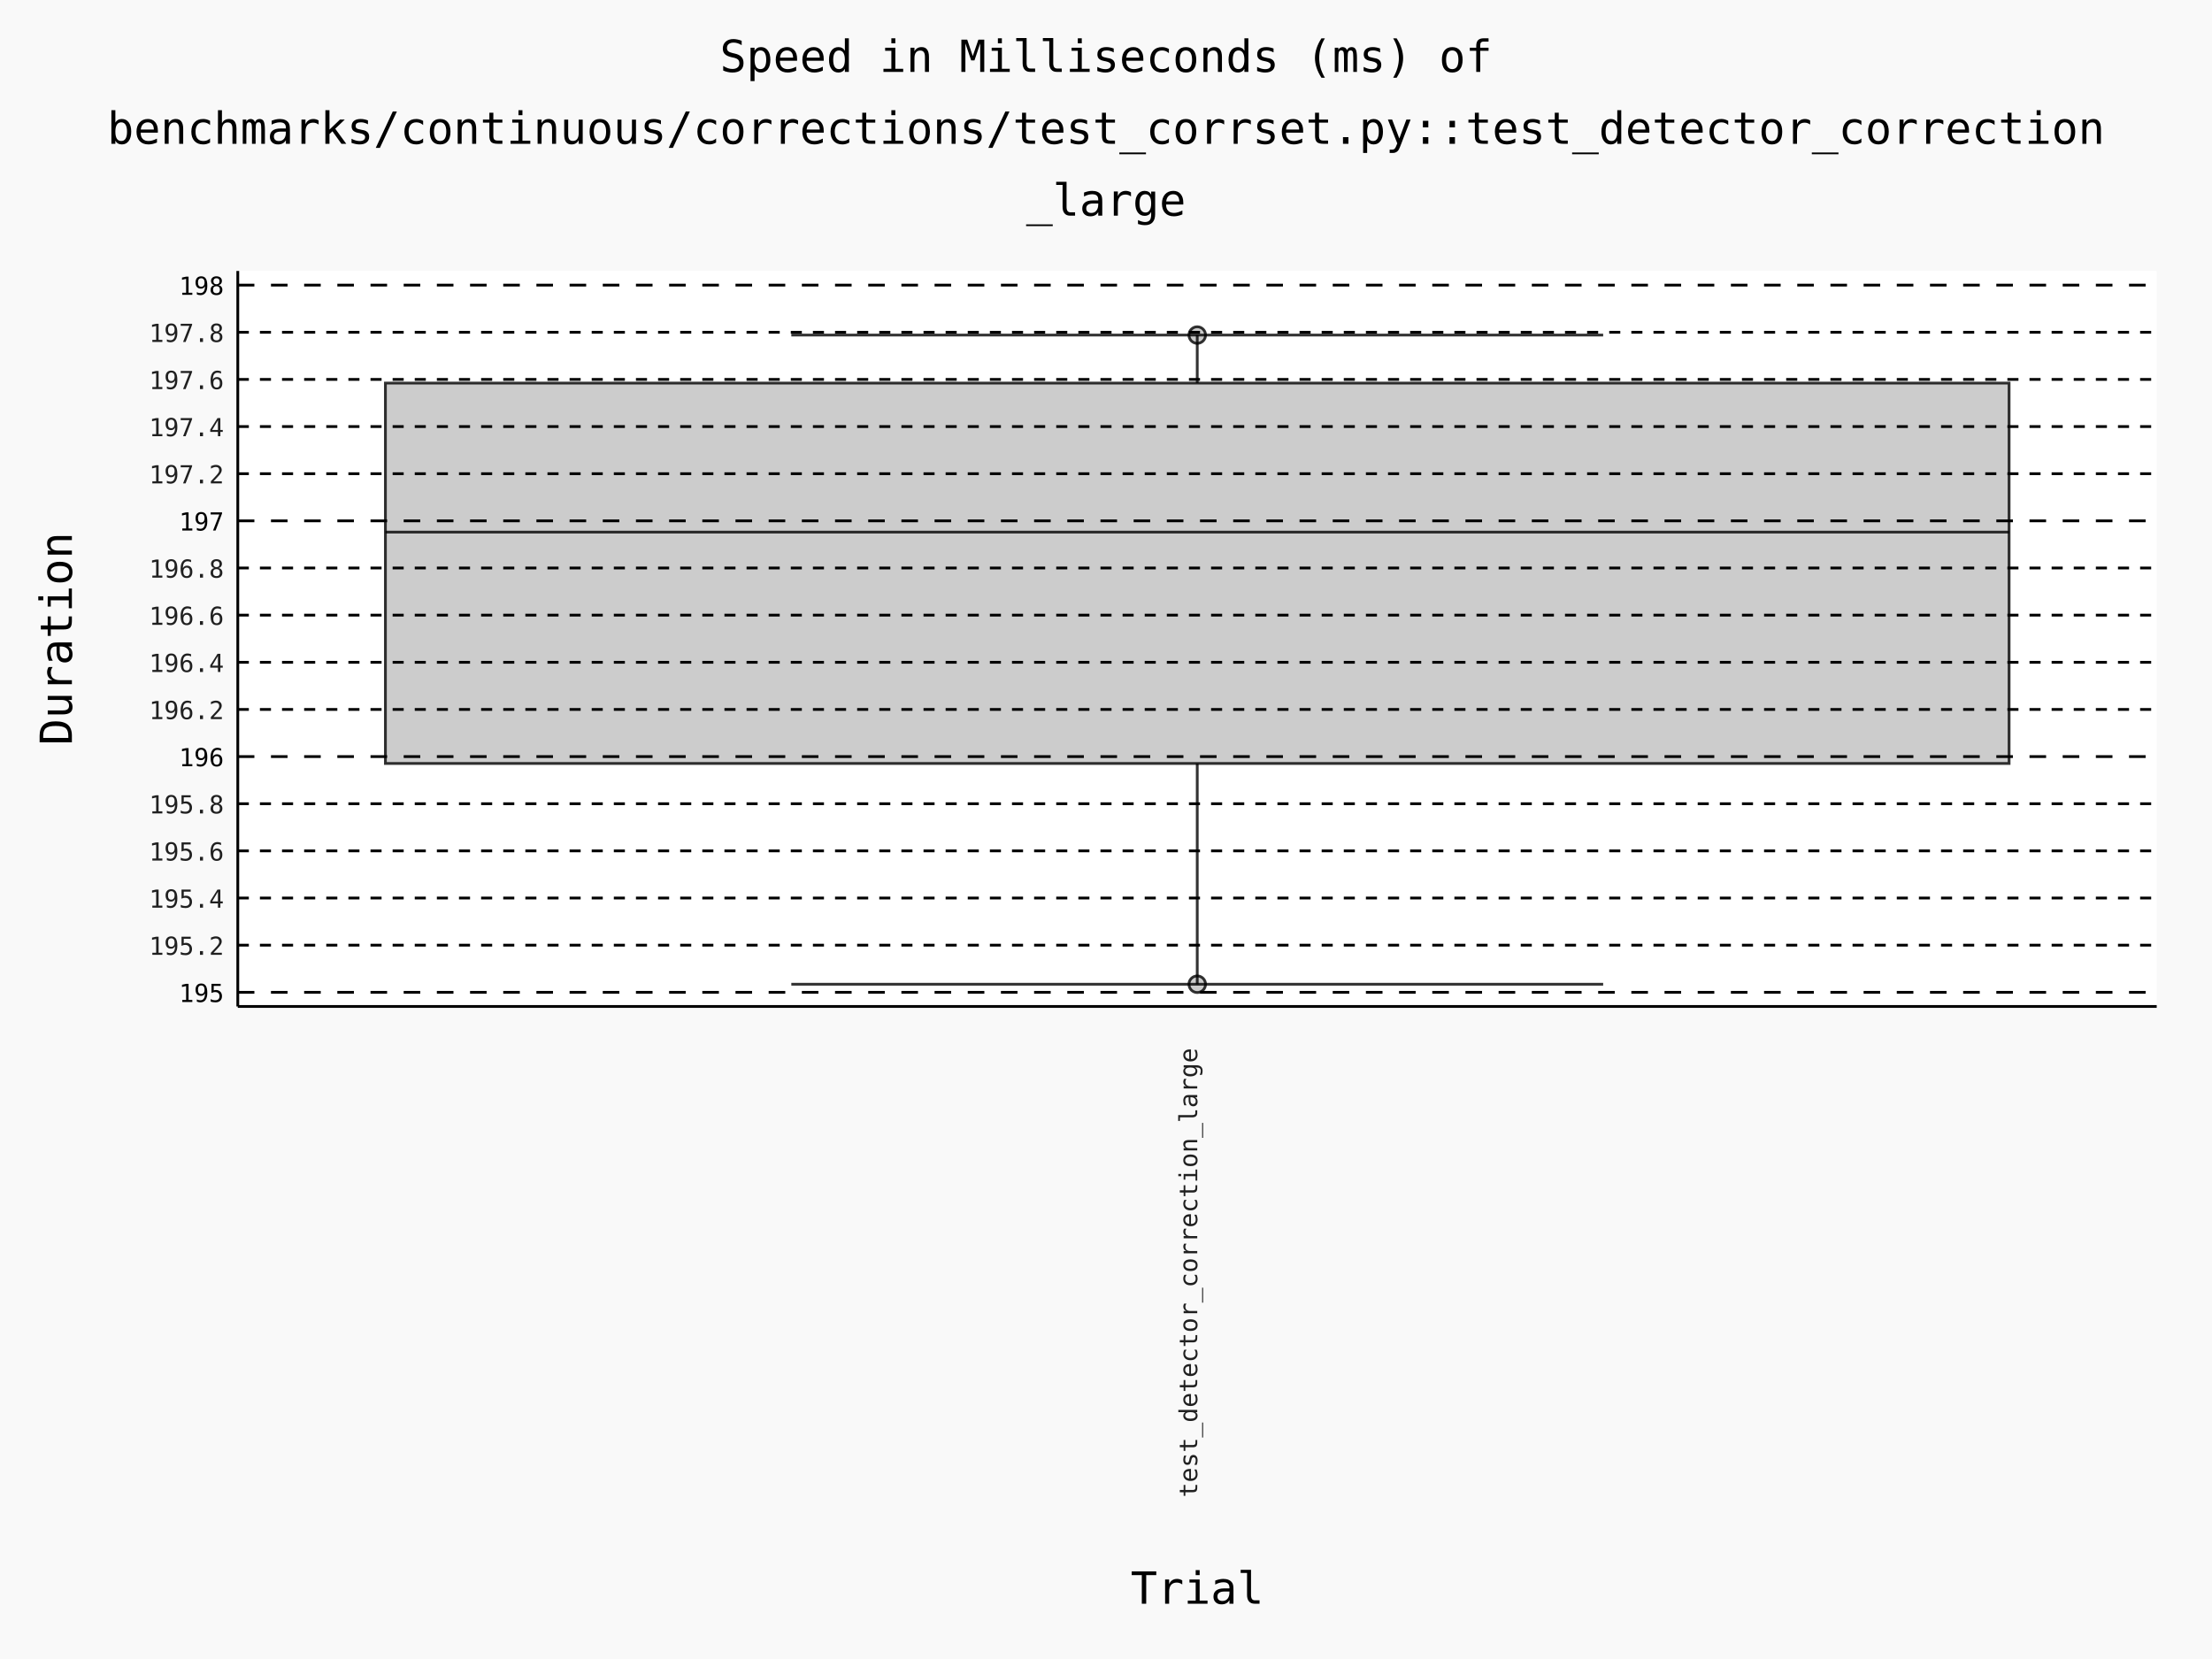
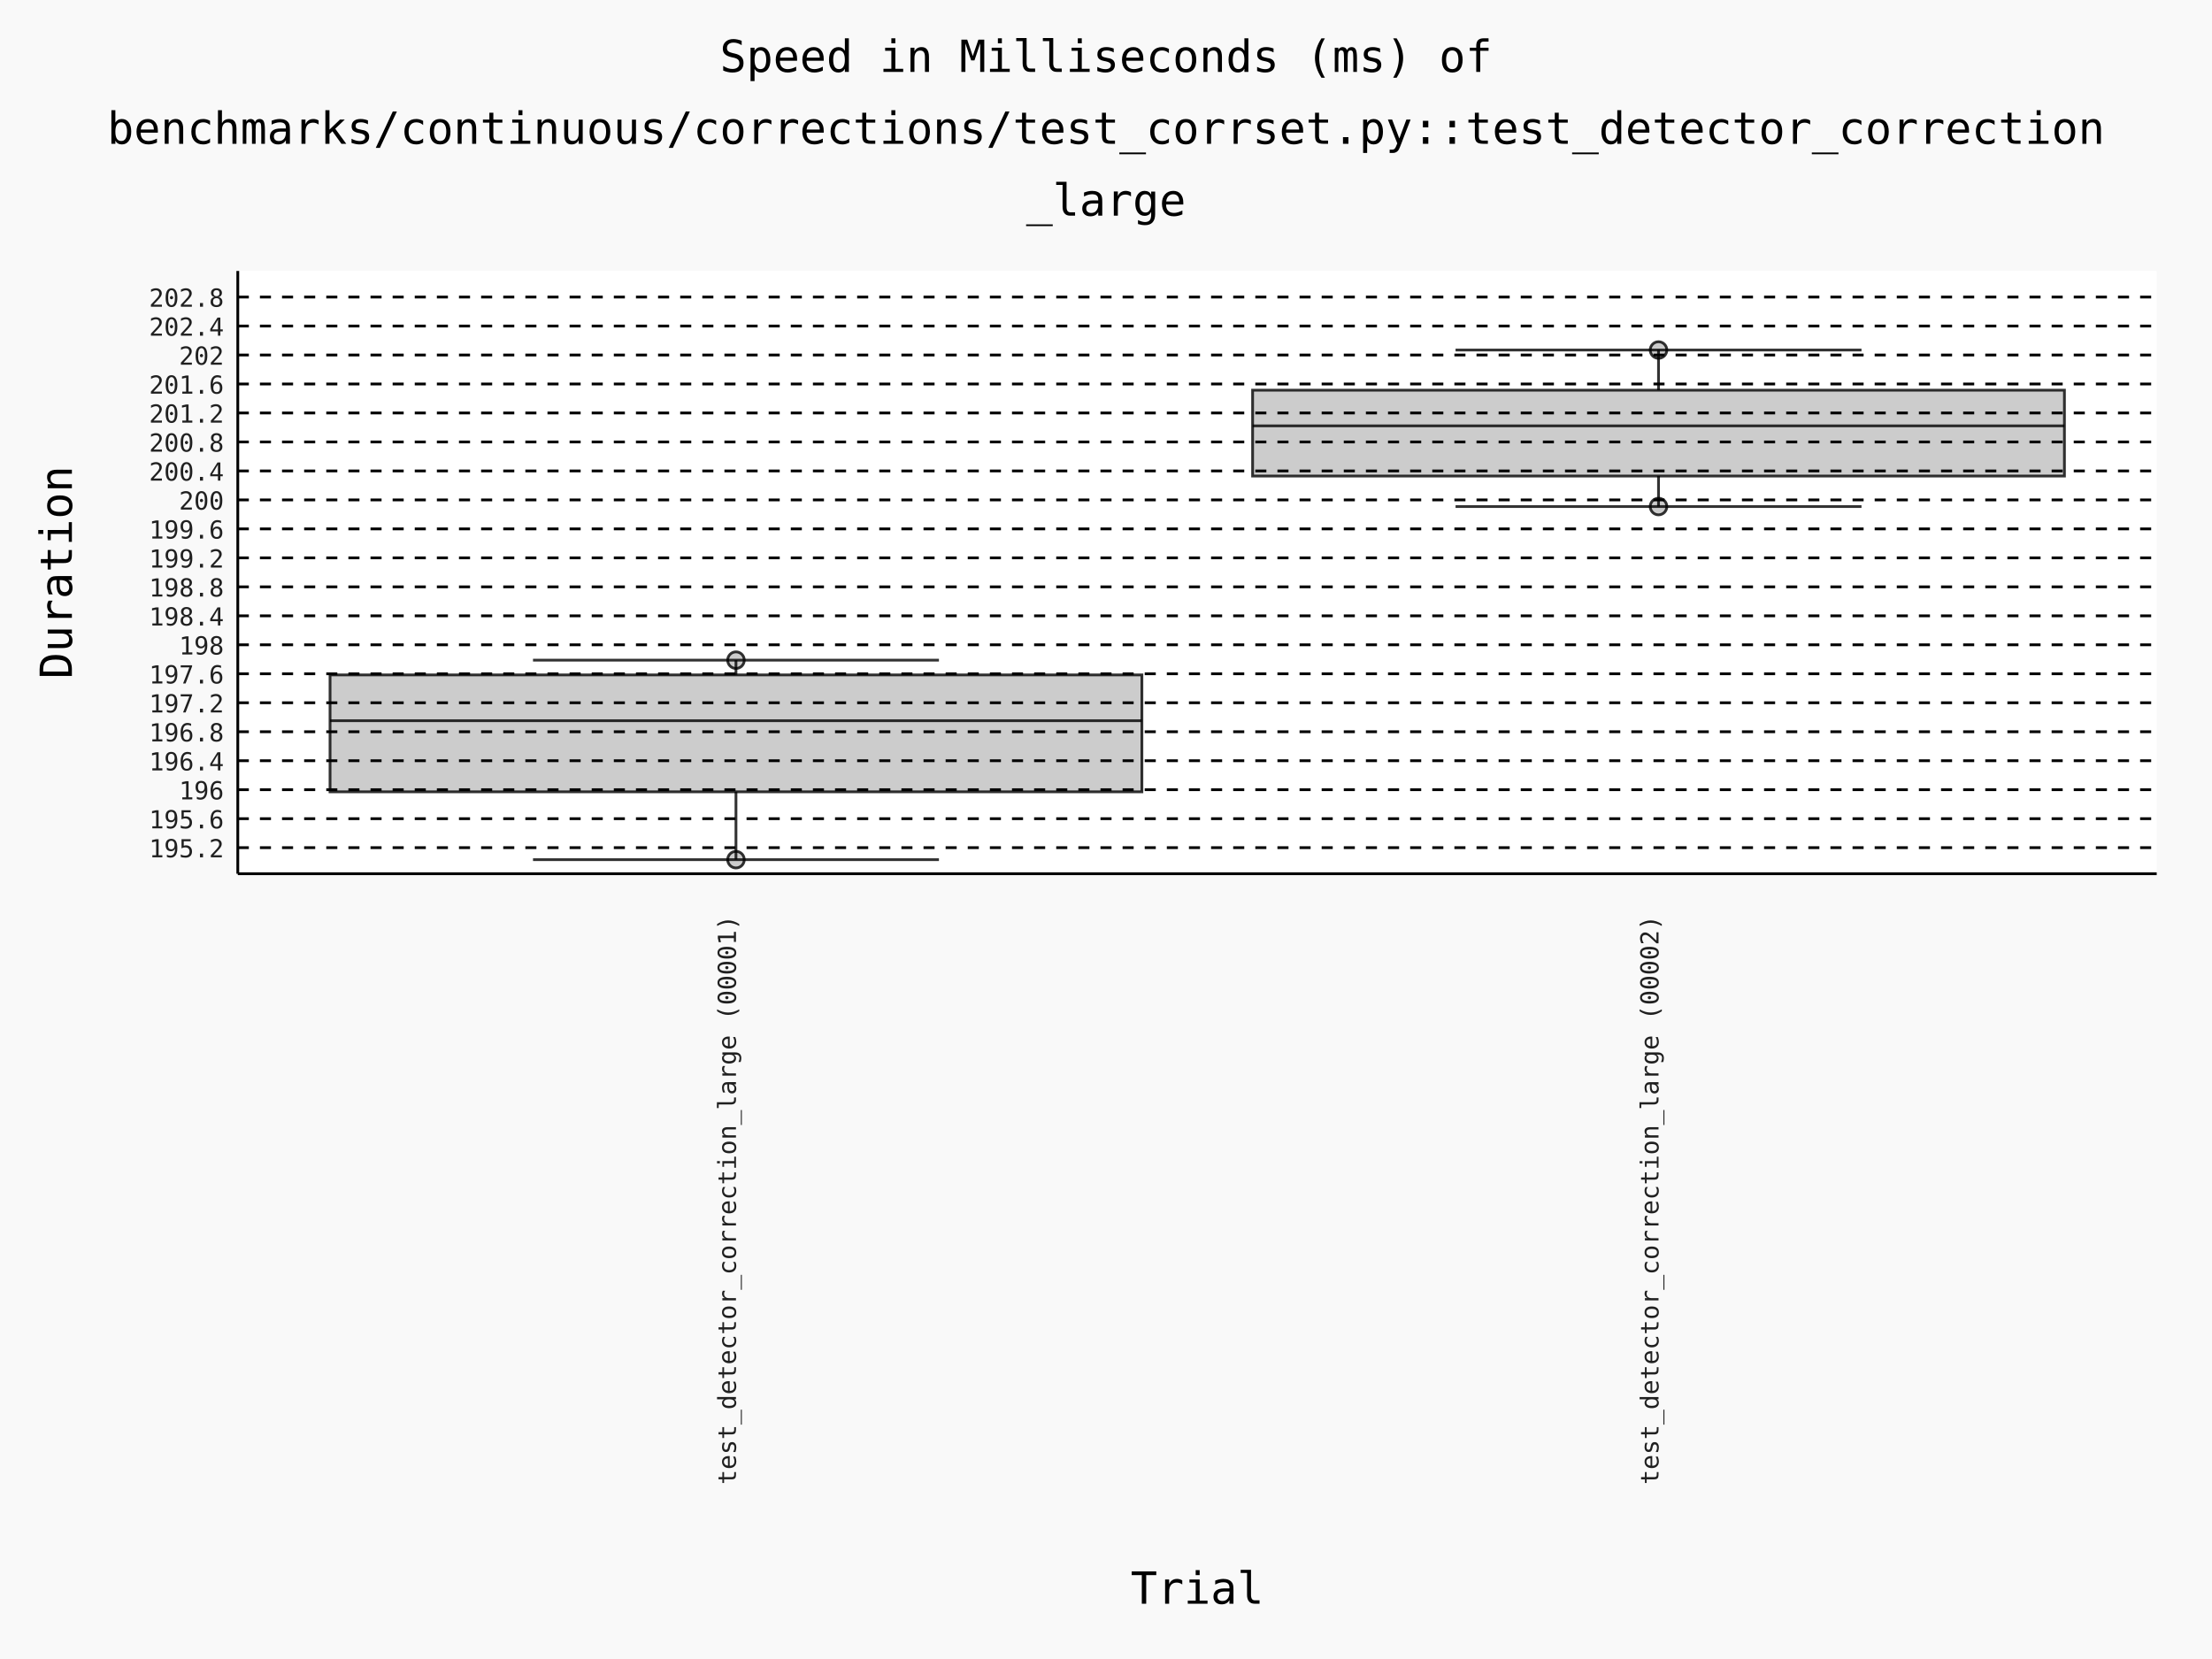
- <svg xmlns="http://www.w3.org/2000/svg" id="chart-2d5c24be-b430-4dad-8a00-e8a7f0d46649" class="pygal-chart" viewBox="0 0 800 600">
+ <svg xmlns="http://www.w3.org/2000/svg" id="chart-cc5b01ff-bea4-48c6-bdcf-34402fcc4ba6" class="pygal-chart" viewBox="0 0 800 600">
  <defs>
-     <style type="text/css">#chart-2d5c24be-b430-4dad-8a00-e8a7f0d46649{-webkit-user-select:none;-webkit-font-smoothing:antialiased;font-family:Consolas,"Deja Vu Sans Mono","Bitstream Vera Sans Mono","Courier New",monospace}#chart-2d5c24be-b430-4dad-8a00-e8a7f0d46649 .title{font-family:Consolas,"Deja Vu Sans Mono","Bitstream Vera Sans Mono","Courier New",monospace;font-size:16px}#chart-2d5c24be-b430-4dad-8a00-e8a7f0d46649 .legends .legend text{font-family:Consolas,"Deja Vu Sans Mono","Bitstream Vera Sans Mono","Courier New",monospace;font-size:14px}#chart-2d5c24be-b430-4dad-8a00-e8a7f0d46649 .axis text{font-family:Consolas,"Deja Vu Sans Mono","Bitstream Vera Sans Mono","Courier New",monospace;font-size:10px}#chart-2d5c24be-b430-4dad-8a00-e8a7f0d46649 .axis text.major{font-family:Consolas,"Deja Vu Sans Mono","Bitstream Vera Sans Mono","Courier New",monospace;font-size:10px}#chart-2d5c24be-b430-4dad-8a00-e8a7f0d46649 .text-overlay text.value{font-family:Consolas,"Deja Vu Sans Mono","Bitstream Vera Sans Mono","Courier New",monospace;font-size:16px}#chart-2d5c24be-b430-4dad-8a00-e8a7f0d46649 .text-overlay text.label{font-family:Consolas,"Deja Vu Sans Mono","Bitstream Vera Sans Mono","Courier New",monospace;font-size:10px}#chart-2d5c24be-b430-4dad-8a00-e8a7f0d46649 .tooltip{font-family:Consolas,"Deja Vu Sans Mono","Bitstream Vera Sans Mono","Courier New",monospace;font-size:14px}#chart-2d5c24be-b430-4dad-8a00-e8a7f0d46649 text.no_data{font-family:Consolas,"Deja Vu Sans Mono","Bitstream Vera Sans Mono","Courier New",monospace;font-size:64px}
- #chart-2d5c24be-b430-4dad-8a00-e8a7f0d46649{background-color:rgba(249,249,249,1)}#chart-2d5c24be-b430-4dad-8a00-e8a7f0d46649 path,#chart-2d5c24be-b430-4dad-8a00-e8a7f0d46649 line,#chart-2d5c24be-b430-4dad-8a00-e8a7f0d46649 rect,#chart-2d5c24be-b430-4dad-8a00-e8a7f0d46649 circle{-webkit-transition:150ms;-moz-transition:150ms;transition:150ms}#chart-2d5c24be-b430-4dad-8a00-e8a7f0d46649 .graph &gt; .background{fill:rgba(249,249,249,1)}#chart-2d5c24be-b430-4dad-8a00-e8a7f0d46649 .plot &gt; .background{fill:rgba(255,255,255,1)}#chart-2d5c24be-b430-4dad-8a00-e8a7f0d46649 .graph{fill:rgba(0,0,0,.87)}#chart-2d5c24be-b430-4dad-8a00-e8a7f0d46649 text.no_data{fill:rgba(0,0,0,1)}#chart-2d5c24be-b430-4dad-8a00-e8a7f0d46649 .title{fill:rgba(0,0,0,1)}#chart-2d5c24be-b430-4dad-8a00-e8a7f0d46649 .legends .legend text{fill:rgba(0,0,0,.87)}#chart-2d5c24be-b430-4dad-8a00-e8a7f0d46649 .legends .legend:hover text{fill:rgba(0,0,0,1)}#chart-2d5c24be-b430-4dad-8a00-e8a7f0d46649 .axis .line{stroke:rgba(0,0,0,1)}#chart-2d5c24be-b430-4dad-8a00-e8a7f0d46649 .axis .guide.line{stroke:rgba(0,0,0,.54)}#chart-2d5c24be-b430-4dad-8a00-e8a7f0d46649 .axis .major.line{stroke:rgba(0,0,0,.87)}#chart-2d5c24be-b430-4dad-8a00-e8a7f0d46649 .axis text.major{fill:rgba(0,0,0,1)}#chart-2d5c24be-b430-4dad-8a00-e8a7f0d46649 .axis.y .guides:hover .guide.line,#chart-2d5c24be-b430-4dad-8a00-e8a7f0d46649 .line-graph .axis.x .guides:hover .guide.line,#chart-2d5c24be-b430-4dad-8a00-e8a7f0d46649 .stackedline-graph .axis.x .guides:hover .guide.line,#chart-2d5c24be-b430-4dad-8a00-e8a7f0d46649 .xy-graph .axis.x .guides:hover .guide.line{stroke:rgba(0,0,0,1)}#chart-2d5c24be-b430-4dad-8a00-e8a7f0d46649 .axis .guides:hover text{fill:rgba(0,0,0,1)}#chart-2d5c24be-b430-4dad-8a00-e8a7f0d46649 .reactive{fill-opacity:.7;stroke-opacity:.8;stroke-width:1}#chart-2d5c24be-b430-4dad-8a00-e8a7f0d46649 .ci{stroke:rgba(0,0,0,.87)}#chart-2d5c24be-b430-4dad-8a00-e8a7f0d46649 .reactive.active,#chart-2d5c24be-b430-4dad-8a00-e8a7f0d46649 .active .reactive{fill-opacity:.8;stroke-opacity:.9;stroke-width:4}#chart-2d5c24be-b430-4dad-8a00-e8a7f0d46649 .ci .reactive.active{stroke-width:1.5}#chart-2d5c24be-b430-4dad-8a00-e8a7f0d46649 .series text{fill:rgba(0,0,0,1)}#chart-2d5c24be-b430-4dad-8a00-e8a7f0d46649 .tooltip rect{fill:rgba(255,255,255,1);stroke:rgba(0,0,0,1);-webkit-transition:opacity 150ms;-moz-transition:opacity 150ms;transition:opacity 150ms}#chart-2d5c24be-b430-4dad-8a00-e8a7f0d46649 .tooltip .label{fill:rgba(0,0,0,.87)}#chart-2d5c24be-b430-4dad-8a00-e8a7f0d46649 .tooltip .label{fill:rgba(0,0,0,.87)}#chart-2d5c24be-b430-4dad-8a00-e8a7f0d46649 .tooltip .legend{font-size:.8em;fill:rgba(0,0,0,.54)}#chart-2d5c24be-b430-4dad-8a00-e8a7f0d46649 .tooltip .x_label{font-size:.6em;fill:rgba(0,0,0,1)}#chart-2d5c24be-b430-4dad-8a00-e8a7f0d46649 .tooltip .xlink{font-size:.5em;text-decoration:underline}#chart-2d5c24be-b430-4dad-8a00-e8a7f0d46649 .tooltip .value{font-size:1.5em}#chart-2d5c24be-b430-4dad-8a00-e8a7f0d46649 .bound{font-size:.5em}#chart-2d5c24be-b430-4dad-8a00-e8a7f0d46649 .max-value{font-size:.75em;fill:rgba(0,0,0,.54)}#chart-2d5c24be-b430-4dad-8a00-e8a7f0d46649 .map-element{fill:rgba(255,255,255,1);stroke:rgba(0,0,0,.54) !important}#chart-2d5c24be-b430-4dad-8a00-e8a7f0d46649 .map-element .reactive{fill-opacity:inherit;stroke-opacity:inherit}#chart-2d5c24be-b430-4dad-8a00-e8a7f0d46649 .color-0,#chart-2d5c24be-b430-4dad-8a00-e8a7f0d46649 .color-0 a:visited{stroke:#000000;fill:#000000}#chart-2d5c24be-b430-4dad-8a00-e8a7f0d46649 .text-overlay .color-0 text{fill:white}
- #chart-2d5c24be-b430-4dad-8a00-e8a7f0d46649 text.no_data{text-anchor:middle}#chart-2d5c24be-b430-4dad-8a00-e8a7f0d46649 .guide.line{fill:none}#chart-2d5c24be-b430-4dad-8a00-e8a7f0d46649 .centered{text-anchor:middle}#chart-2d5c24be-b430-4dad-8a00-e8a7f0d46649 .title{text-anchor:middle}#chart-2d5c24be-b430-4dad-8a00-e8a7f0d46649 .legends .legend text{fill-opacity:1}#chart-2d5c24be-b430-4dad-8a00-e8a7f0d46649 .axis.x text{text-anchor:middle}#chart-2d5c24be-b430-4dad-8a00-e8a7f0d46649 .axis.x:not(.web) text[transform]{text-anchor:start}#chart-2d5c24be-b430-4dad-8a00-e8a7f0d46649 .axis.x:not(.web) text[transform].backwards{text-anchor:end}#chart-2d5c24be-b430-4dad-8a00-e8a7f0d46649 .axis.y text{text-anchor:end}#chart-2d5c24be-b430-4dad-8a00-e8a7f0d46649 .axis.y text[transform].backwards{text-anchor:start}#chart-2d5c24be-b430-4dad-8a00-e8a7f0d46649 .axis.y2 text{text-anchor:start}#chart-2d5c24be-b430-4dad-8a00-e8a7f0d46649 .axis.y2 text[transform].backwards{text-anchor:end}#chart-2d5c24be-b430-4dad-8a00-e8a7f0d46649 .axis .guide.line{stroke-dasharray:4,4;stroke:black}#chart-2d5c24be-b430-4dad-8a00-e8a7f0d46649 .axis .major.guide.line{stroke-dasharray:6,6;stroke:black}#chart-2d5c24be-b430-4dad-8a00-e8a7f0d46649 .horizontal .axis.y .guide.line,#chart-2d5c24be-b430-4dad-8a00-e8a7f0d46649 .horizontal .axis.y2 .guide.line,#chart-2d5c24be-b430-4dad-8a00-e8a7f0d46649 .vertical .axis.x .guide.line{opacity:0}#chart-2d5c24be-b430-4dad-8a00-e8a7f0d46649 .horizontal .axis.always_show .guide.line,#chart-2d5c24be-b430-4dad-8a00-e8a7f0d46649 .vertical .axis.always_show .guide.line{opacity:1 !important}#chart-2d5c24be-b430-4dad-8a00-e8a7f0d46649 .axis.y .guides:hover .guide.line,#chart-2d5c24be-b430-4dad-8a00-e8a7f0d46649 .axis.y2 .guides:hover .guide.line,#chart-2d5c24be-b430-4dad-8a00-e8a7f0d46649 .axis.x .guides:hover .guide.line{opacity:1}#chart-2d5c24be-b430-4dad-8a00-e8a7f0d46649 .axis .guides:hover text{opacity:1}#chart-2d5c24be-b430-4dad-8a00-e8a7f0d46649 .nofill{fill:none}#chart-2d5c24be-b430-4dad-8a00-e8a7f0d46649 .subtle-fill{fill-opacity:.2}#chart-2d5c24be-b430-4dad-8a00-e8a7f0d46649 .dot{stroke-width:1px;fill-opacity:1;stroke-opacity:1}#chart-2d5c24be-b430-4dad-8a00-e8a7f0d46649 .dot.active{stroke-width:5px}#chart-2d5c24be-b430-4dad-8a00-e8a7f0d46649 .dot.negative{fill:transparent}#chart-2d5c24be-b430-4dad-8a00-e8a7f0d46649 text,#chart-2d5c24be-b430-4dad-8a00-e8a7f0d46649 tspan{stroke:none !important}#chart-2d5c24be-b430-4dad-8a00-e8a7f0d46649 .series text.active{opacity:1}#chart-2d5c24be-b430-4dad-8a00-e8a7f0d46649 .tooltip rect{fill-opacity:.95;stroke-width:.5}#chart-2d5c24be-b430-4dad-8a00-e8a7f0d46649 .tooltip text{fill-opacity:1}#chart-2d5c24be-b430-4dad-8a00-e8a7f0d46649 .showable{visibility:hidden}#chart-2d5c24be-b430-4dad-8a00-e8a7f0d46649 .showable.shown{visibility:visible}#chart-2d5c24be-b430-4dad-8a00-e8a7f0d46649 .gauge-background{fill:rgba(229,229,229,1);stroke:none}#chart-2d5c24be-b430-4dad-8a00-e8a7f0d46649 .bg-lines{stroke:rgba(249,249,249,1);stroke-width:2px}
+     <style type="text/css">#chart-cc5b01ff-bea4-48c6-bdcf-34402fcc4ba6{-webkit-user-select:none;-webkit-font-smoothing:antialiased;font-family:Consolas,"Deja Vu Sans Mono","Bitstream Vera Sans Mono","Courier New",monospace}#chart-cc5b01ff-bea4-48c6-bdcf-34402fcc4ba6 .title{font-family:Consolas,"Deja Vu Sans Mono","Bitstream Vera Sans Mono","Courier New",monospace;font-size:16px}#chart-cc5b01ff-bea4-48c6-bdcf-34402fcc4ba6 .legends .legend text{font-family:Consolas,"Deja Vu Sans Mono","Bitstream Vera Sans Mono","Courier New",monospace;font-size:14px}#chart-cc5b01ff-bea4-48c6-bdcf-34402fcc4ba6 .axis text{font-family:Consolas,"Deja Vu Sans Mono","Bitstream Vera Sans Mono","Courier New",monospace;font-size:10px}#chart-cc5b01ff-bea4-48c6-bdcf-34402fcc4ba6 .axis text.major{font-family:Consolas,"Deja Vu Sans Mono","Bitstream Vera Sans Mono","Courier New",monospace;font-size:10px}#chart-cc5b01ff-bea4-48c6-bdcf-34402fcc4ba6 .text-overlay text.value{font-family:Consolas,"Deja Vu Sans Mono","Bitstream Vera Sans Mono","Courier New",monospace;font-size:16px}#chart-cc5b01ff-bea4-48c6-bdcf-34402fcc4ba6 .text-overlay text.label{font-family:Consolas,"Deja Vu Sans Mono","Bitstream Vera Sans Mono","Courier New",monospace;font-size:10px}#chart-cc5b01ff-bea4-48c6-bdcf-34402fcc4ba6 .tooltip{font-family:Consolas,"Deja Vu Sans Mono","Bitstream Vera Sans Mono","Courier New",monospace;font-size:14px}#chart-cc5b01ff-bea4-48c6-bdcf-34402fcc4ba6 text.no_data{font-family:Consolas,"Deja Vu Sans Mono","Bitstream Vera Sans Mono","Courier New",monospace;font-size:64px}
+ #chart-cc5b01ff-bea4-48c6-bdcf-34402fcc4ba6{background-color:rgba(249,249,249,1)}#chart-cc5b01ff-bea4-48c6-bdcf-34402fcc4ba6 path,#chart-cc5b01ff-bea4-48c6-bdcf-34402fcc4ba6 line,#chart-cc5b01ff-bea4-48c6-bdcf-34402fcc4ba6 rect,#chart-cc5b01ff-bea4-48c6-bdcf-34402fcc4ba6 circle{-webkit-transition:150ms;-moz-transition:150ms;transition:150ms}#chart-cc5b01ff-bea4-48c6-bdcf-34402fcc4ba6 .graph &gt; .background{fill:rgba(249,249,249,1)}#chart-cc5b01ff-bea4-48c6-bdcf-34402fcc4ba6 .plot &gt; .background{fill:rgba(255,255,255,1)}#chart-cc5b01ff-bea4-48c6-bdcf-34402fcc4ba6 .graph{fill:rgba(0,0,0,.87)}#chart-cc5b01ff-bea4-48c6-bdcf-34402fcc4ba6 text.no_data{fill:rgba(0,0,0,1)}#chart-cc5b01ff-bea4-48c6-bdcf-34402fcc4ba6 .title{fill:rgba(0,0,0,1)}#chart-cc5b01ff-bea4-48c6-bdcf-34402fcc4ba6 .legends .legend text{fill:rgba(0,0,0,.87)}#chart-cc5b01ff-bea4-48c6-bdcf-34402fcc4ba6 .legends .legend:hover text{fill:rgba(0,0,0,1)}#chart-cc5b01ff-bea4-48c6-bdcf-34402fcc4ba6 .axis .line{stroke:rgba(0,0,0,1)}#chart-cc5b01ff-bea4-48c6-bdcf-34402fcc4ba6 .axis .guide.line{stroke:rgba(0,0,0,.54)}#chart-cc5b01ff-bea4-48c6-bdcf-34402fcc4ba6 .axis .major.line{stroke:rgba(0,0,0,.87)}#chart-cc5b01ff-bea4-48c6-bdcf-34402fcc4ba6 .axis text.major{fill:rgba(0,0,0,1)}#chart-cc5b01ff-bea4-48c6-bdcf-34402fcc4ba6 .axis.y .guides:hover .guide.line,#chart-cc5b01ff-bea4-48c6-bdcf-34402fcc4ba6 .line-graph .axis.x .guides:hover .guide.line,#chart-cc5b01ff-bea4-48c6-bdcf-34402fcc4ba6 .stackedline-graph .axis.x .guides:hover .guide.line,#chart-cc5b01ff-bea4-48c6-bdcf-34402fcc4ba6 .xy-graph .axis.x .guides:hover .guide.line{stroke:rgba(0,0,0,1)}#chart-cc5b01ff-bea4-48c6-bdcf-34402fcc4ba6 .axis .guides:hover text{fill:rgba(0,0,0,1)}#chart-cc5b01ff-bea4-48c6-bdcf-34402fcc4ba6 .reactive{fill-opacity:.7;stroke-opacity:.8;stroke-width:1}#chart-cc5b01ff-bea4-48c6-bdcf-34402fcc4ba6 .ci{stroke:rgba(0,0,0,.87)}#chart-cc5b01ff-bea4-48c6-bdcf-34402fcc4ba6 .reactive.active,#chart-cc5b01ff-bea4-48c6-bdcf-34402fcc4ba6 .active .reactive{fill-opacity:.8;stroke-opacity:.9;stroke-width:4}#chart-cc5b01ff-bea4-48c6-bdcf-34402fcc4ba6 .ci .reactive.active{stroke-width:1.5}#chart-cc5b01ff-bea4-48c6-bdcf-34402fcc4ba6 .series text{fill:rgba(0,0,0,1)}#chart-cc5b01ff-bea4-48c6-bdcf-34402fcc4ba6 .tooltip rect{fill:rgba(255,255,255,1);stroke:rgba(0,0,0,1);-webkit-transition:opacity 150ms;-moz-transition:opacity 150ms;transition:opacity 150ms}#chart-cc5b01ff-bea4-48c6-bdcf-34402fcc4ba6 .tooltip .label{fill:rgba(0,0,0,.87)}#chart-cc5b01ff-bea4-48c6-bdcf-34402fcc4ba6 .tooltip .label{fill:rgba(0,0,0,.87)}#chart-cc5b01ff-bea4-48c6-bdcf-34402fcc4ba6 .tooltip .legend{font-size:.8em;fill:rgba(0,0,0,.54)}#chart-cc5b01ff-bea4-48c6-bdcf-34402fcc4ba6 .tooltip .x_label{font-size:.6em;fill:rgba(0,0,0,1)}#chart-cc5b01ff-bea4-48c6-bdcf-34402fcc4ba6 .tooltip .xlink{font-size:.5em;text-decoration:underline}#chart-cc5b01ff-bea4-48c6-bdcf-34402fcc4ba6 .tooltip .value{font-size:1.5em}#chart-cc5b01ff-bea4-48c6-bdcf-34402fcc4ba6 .bound{font-size:.5em}#chart-cc5b01ff-bea4-48c6-bdcf-34402fcc4ba6 .max-value{font-size:.75em;fill:rgba(0,0,0,.54)}#chart-cc5b01ff-bea4-48c6-bdcf-34402fcc4ba6 .map-element{fill:rgba(255,255,255,1);stroke:rgba(0,0,0,.54) !important}#chart-cc5b01ff-bea4-48c6-bdcf-34402fcc4ba6 .map-element .reactive{fill-opacity:inherit;stroke-opacity:inherit}#chart-cc5b01ff-bea4-48c6-bdcf-34402fcc4ba6 .color-0,#chart-cc5b01ff-bea4-48c6-bdcf-34402fcc4ba6 .color-0 a:visited{stroke:#000000;fill:#000000}#chart-cc5b01ff-bea4-48c6-bdcf-34402fcc4ba6 .color-1,#chart-cc5b01ff-bea4-48c6-bdcf-34402fcc4ba6 .color-1 a:visited{stroke:#000000;fill:#000000}#chart-cc5b01ff-bea4-48c6-bdcf-34402fcc4ba6 .text-overlay .color-0 text{fill:white}#chart-cc5b01ff-bea4-48c6-bdcf-34402fcc4ba6 .text-overlay .color-1 text{fill:white}
+ #chart-cc5b01ff-bea4-48c6-bdcf-34402fcc4ba6 text.no_data{text-anchor:middle}#chart-cc5b01ff-bea4-48c6-bdcf-34402fcc4ba6 .guide.line{fill:none}#chart-cc5b01ff-bea4-48c6-bdcf-34402fcc4ba6 .centered{text-anchor:middle}#chart-cc5b01ff-bea4-48c6-bdcf-34402fcc4ba6 .title{text-anchor:middle}#chart-cc5b01ff-bea4-48c6-bdcf-34402fcc4ba6 .legends .legend text{fill-opacity:1}#chart-cc5b01ff-bea4-48c6-bdcf-34402fcc4ba6 .axis.x text{text-anchor:middle}#chart-cc5b01ff-bea4-48c6-bdcf-34402fcc4ba6 .axis.x:not(.web) text[transform]{text-anchor:start}#chart-cc5b01ff-bea4-48c6-bdcf-34402fcc4ba6 .axis.x:not(.web) text[transform].backwards{text-anchor:end}#chart-cc5b01ff-bea4-48c6-bdcf-34402fcc4ba6 .axis.y text{text-anchor:end}#chart-cc5b01ff-bea4-48c6-bdcf-34402fcc4ba6 .axis.y text[transform].backwards{text-anchor:start}#chart-cc5b01ff-bea4-48c6-bdcf-34402fcc4ba6 .axis.y2 text{text-anchor:start}#chart-cc5b01ff-bea4-48c6-bdcf-34402fcc4ba6 .axis.y2 text[transform].backwards{text-anchor:end}#chart-cc5b01ff-bea4-48c6-bdcf-34402fcc4ba6 .axis .guide.line{stroke-dasharray:4,4;stroke:black}#chart-cc5b01ff-bea4-48c6-bdcf-34402fcc4ba6 .axis .major.guide.line{stroke-dasharray:6,6;stroke:black}#chart-cc5b01ff-bea4-48c6-bdcf-34402fcc4ba6 .horizontal .axis.y .guide.line,#chart-cc5b01ff-bea4-48c6-bdcf-34402fcc4ba6 .horizontal .axis.y2 .guide.line,#chart-cc5b01ff-bea4-48c6-bdcf-34402fcc4ba6 .vertical .axis.x .guide.line{opacity:0}#chart-cc5b01ff-bea4-48c6-bdcf-34402fcc4ba6 .horizontal .axis.always_show .guide.line,#chart-cc5b01ff-bea4-48c6-bdcf-34402fcc4ba6 .vertical .axis.always_show .guide.line{opacity:1 !important}#chart-cc5b01ff-bea4-48c6-bdcf-34402fcc4ba6 .axis.y .guides:hover .guide.line,#chart-cc5b01ff-bea4-48c6-bdcf-34402fcc4ba6 .axis.y2 .guides:hover .guide.line,#chart-cc5b01ff-bea4-48c6-bdcf-34402fcc4ba6 .axis.x .guides:hover .guide.line{opacity:1}#chart-cc5b01ff-bea4-48c6-bdcf-34402fcc4ba6 .axis .guides:hover text{opacity:1}#chart-cc5b01ff-bea4-48c6-bdcf-34402fcc4ba6 .nofill{fill:none}#chart-cc5b01ff-bea4-48c6-bdcf-34402fcc4ba6 .subtle-fill{fill-opacity:.2}#chart-cc5b01ff-bea4-48c6-bdcf-34402fcc4ba6 .dot{stroke-width:1px;fill-opacity:1;stroke-opacity:1}#chart-cc5b01ff-bea4-48c6-bdcf-34402fcc4ba6 .dot.active{stroke-width:5px}#chart-cc5b01ff-bea4-48c6-bdcf-34402fcc4ba6 .dot.negative{fill:transparent}#chart-cc5b01ff-bea4-48c6-bdcf-34402fcc4ba6 text,#chart-cc5b01ff-bea4-48c6-bdcf-34402fcc4ba6 tspan{stroke:none !important}#chart-cc5b01ff-bea4-48c6-bdcf-34402fcc4ba6 .series text.active{opacity:1}#chart-cc5b01ff-bea4-48c6-bdcf-34402fcc4ba6 .tooltip rect{fill-opacity:.95;stroke-width:.5}#chart-cc5b01ff-bea4-48c6-bdcf-34402fcc4ba6 .tooltip text{fill-opacity:1}#chart-cc5b01ff-bea4-48c6-bdcf-34402fcc4ba6 .showable{visibility:hidden}#chart-cc5b01ff-bea4-48c6-bdcf-34402fcc4ba6 .showable.shown{visibility:visible}#chart-cc5b01ff-bea4-48c6-bdcf-34402fcc4ba6 .gauge-background{fill:rgba(229,229,229,1);stroke:none}#chart-cc5b01ff-bea4-48c6-bdcf-34402fcc4ba6 .bg-lines{stroke:rgba(249,249,249,1);stroke-width:2px}
.tooltip .value{font-size:1em !important}.axis text{font-size:9px !important}</style>
  </defs>
  <g class="graph custombox-graph vertical">
    <rect x="0" y="0" width="800" height="600" class="background" />
    <g transform="translate(86, 98)" class="plot">
-       <rect x="0" y="0" width="694.0" height="266.0" class="background" />
+       <rect x="0" y="0" width="694.0" height="218.0" class="background" />
      <g class="axis y always_show">
-         <path d="M0 266 h694" class="line" />
+         <path d="M0 218 h694" class="line" />
        <g class="guides">
-           <path d="M0 260.885 h694" class="major guide line" />
-           <text x="-5" y="264.385" class="major">195</text>
+           <path d="M0 208.567 h694" class="guide line" />
+           <text x="-5" y="212.067" class="">195.2</text>
        </g>
        <g class="guides">
-           <path d="M0 243.833 h694" class="guide line" />
-           <text x="-5" y="247.333" class="">195.2</text>
+           <path d="M0 198.087 h694" class="guide line" />
+           <text x="-5" y="201.587" class="">195.6</text>
        </g>
        <g class="guides">
-           <path d="M0 226.782 h694" class="guide line" />
-           <text x="-5" y="230.282" class="">195.4</text>
+           <path d="M0 187.606 h694" class="guide line" />
+           <text x="-5" y="191.106" class="">196</text>
        </g>
        <g class="guides">
-           <path d="M0 209.731 h694" class="guide line" />
-           <text x="-5" y="213.231" class="">195.6</text>
+           <path d="M0 177.125 h694" class="guide line" />
+           <text x="-5" y="180.625" class="">196.4</text>
        </g>
        <g class="guides">
-           <path d="M0 192.679 h694" class="guide line" />
-           <text x="-5" y="196.179" class="">195.8</text>
+           <path d="M0 166.644 h694" class="guide line" />
+           <text x="-5" y="170.144" class="">196.8</text>
        </g>
        <g class="guides">
-           <path d="M0 175.628 h694" class="major guide line" />
-           <text x="-5" y="179.128" class="major">196</text>
+           <path d="M0 156.163 h694" class="guide line" />
+           <text x="-5" y="159.663" class="">197.2</text>
        </g>
        <g class="guides">
-           <path d="M0 158.577 h694" class="guide line" />
-           <text x="-5" y="162.077" class="">196.2</text>
+           <path d="M0 145.683 h694" class="guide line" />
+           <text x="-5" y="149.183" class="">197.6</text>
        </g>
        <g class="guides">
-           <path d="M0 141.526 h694" class="guide line" />
-           <text x="-5" y="145.026" class="">196.4</text>
+           <path d="M0 135.202 h694" class="guide line" />
+           <text x="-5" y="138.702" class="">198</text>
        </g>
        <g class="guides">
-           <path d="M0 124.474 h694" class="guide line" />
-           <text x="-5" y="127.974" class="">196.6</text>
+           <path d="M0 124.721 h694" class="guide line" />
+           <text x="-5" y="128.221" class="">198.4</text>
        </g>
        <g class="guides">
-           <path d="M0 107.423 h694" class="guide line" />
-           <text x="-5" y="110.923" class="">196.8</text>
+           <path d="M0 114.24 h694" class="guide line" />
+           <text x="-5" y="117.74" class="">198.8</text>
        </g>
        <g class="guides">
-           <path d="M0 90.372 h694" class="major guide line" />
-           <text x="-5" y="93.872" class="major">197</text>
+           <path d="M0 103.76 h694" class="guide line" />
+           <text x="-5" y="107.26" class="">199.2</text>
        </g>
        <g class="guides">
-           <path d="M0 73.321 h694" class="guide line" />
-           <text x="-5" y="76.821" class="">197.2</text>
+           <path d="M0 93.279 h694" class="guide line" />
+           <text x="-5" y="96.779" class="">199.6</text>
        </g>
        <g class="guides">
-           <path d="M0 56.269 h694" class="guide line" />
-           <text x="-5" y="59.769" class="">197.4</text>
+           <path d="M0 82.798 h694" class="guide line" />
+           <text x="-5" y="86.298" class="">200</text>
        </g>
        <g class="guides">
-           <path d="M0 39.218 h694" class="guide line" />
-           <text x="-5" y="42.718" class="">197.6</text>
+           <path d="M0 72.317 h694" class="guide line" />
+           <text x="-5" y="75.817" class="">200.4</text>
        </g>
        <g class="guides">
-           <path d="M0 22.167 h694" class="guide line" />
-           <text x="-5" y="25.667" class="">197.8</text>
+           <path d="M0 61.837 h694" class="guide line" />
+           <text x="-5" y="65.337" class="">200.8</text>
        </g>
        <g class="guides">
-           <path d="M0 5.115 h694" class="major guide line" />
-           <text x="-5" y="8.615" class="major">198</text>
+           <path d="M0 51.356 h694" class="guide line" />
+           <text x="-5" y="54.856" class="">201.2</text>
+         </g>
+         <g class="guides">
+           <path d="M0 40.875 h694" class="guide line" />
+           <text x="-5" y="44.375" class="">201.6</text>
+         </g>
+         <g class="guides">
+           <path d="M0 30.394 h694" class="guide line" />
+           <text x="-5" y="33.894" class="">202</text>
+         </g>
+         <g class="guides">
+           <path d="M0 19.913 h694" class="guide line" />
+           <text x="-5" y="23.413" class="">202.4</text>
+         </g>
+         <g class="guides">
+           <path d="M0 9.433 h694" class="guide line" />
+           <text x="-5" y="12.933" class="">202.8</text>
        </g>
      </g>
      <g class="axis x">
-         <path d="M0 0 v266" class="line" />
+         <path d="M0 0 v218" class="line" />
        <g class="guides">
-           <path d="M347 0 v266" class="guide line" />
-           <text x="347.0" y="281.0" class="backwards" transform="rotate(270 347 281)">test_detector_correction_large</text>
+           <path d="M180.173 0 v218" class="guide line" />
+           <text x="180.173" y="233.0" class="backwards" transform="rotate(270 180.1731 233)">test_detector_correction_large (00001)</text>
+         </g>
+         <g class="guides">
+           <path d="M513.827 0 v218" class="guide line" />
+           <text x="513.827" y="233.0" class="backwards" transform="rotate(270 513.8269 233)">test_detector_correction_large (00002)</text>
        </g>
      </g>
      <g class="series serie-0 color-0">
        <g class="boxes">
          <g class="box">
-             <path stroke-width="3" d="M200.192 257.961 L493.808 257.961" class="reactive tooltip-trigger" />
-             <path stroke-width="3" d="M53.385 94.444 L640.615 94.444" class="reactive tooltip-trigger" />
-             <path stroke-width="3" d="M200.192 23.18 L493.808 23.18" class="reactive tooltip-trigger" />
-             <path stroke-width="2" d="M347 257.961 L347 178.123" class="reactive tooltip-trigger" />
-             <path stroke-width="2" d="M347 23.18 L347 40.545" class="reactive tooltip-trigger" />
-             <rect x="53.385" y="40.545" height="137.578" width="587.231" class="subtle-fill reactive tooltip-trigger" />
-             <circle cx="347" cy="257.961" r="3" class="subtle-fill reactive tooltip-trigger" />
-             <circle cx="347" cy="23.18" r="3" class="subtle-fill reactive tooltip-trigger" />
+             <path stroke-width="3" d="M106.769 212.909 L253.577 212.909" class="reactive tooltip-trigger" />
+             <path stroke-width="3" d="M33.365 162.655 L326.981 162.655" class="reactive tooltip-trigger" />
+             <path stroke-width="3" d="M106.769 140.754 L253.577 140.754" class="reactive tooltip-trigger" />
+             <path stroke-width="2" d="M180.173 212.909 L180.173 188.372" class="reactive tooltip-trigger" />
+             <path stroke-width="2" d="M180.173 140.754 L180.173 146.09" class="reactive tooltip-trigger" />
+             <rect x="33.365" y="146.09" height="42.282" width="293.615" class="subtle-fill reactive tooltip-trigger" />
+             <circle cx="180.173" cy="212.909" r="3" class="subtle-fill reactive tooltip-trigger" />
+             <circle cx="180.173" cy="140.754" r="3" class="subtle-fill reactive tooltip-trigger" />
+           </g>
+         </g>
+       </g>
+       <g class="series serie-1 color-1">
+         <g class="boxes">
+           <g class="box">
+             <path stroke-width="3" d="M440.423 85.2 L587.231 85.2" class="reactive tooltip-trigger" />
+             <path stroke-width="3" d="M367.019 56.018 L660.635 56.018" class="reactive tooltip-trigger" />
+             <path stroke-width="3" d="M440.423 28.592 L587.231 28.592" class="reactive tooltip-trigger" />
+             <path stroke-width="2" d="M513.827 85.2 L513.827 74.168" class="reactive tooltip-trigger" />
+             <path stroke-width="2" d="M513.827 28.592 L513.827 43.112" class="reactive tooltip-trigger" />
+             <rect x="367.019" y="43.112" height="31.056" width="293.615" class="subtle-fill reactive tooltip-trigger" />
+             <circle cx="513.827" cy="85.2" r="3" class="subtle-fill reactive tooltip-trigger" />
+             <circle cx="513.827" cy="28.592" r="3" class="subtle-fill reactive tooltip-trigger" />
          </g>
        </g>
      </g>
    </g>
    <g class="titles">
      <text x="400.0" y="26" class="title plot_title">Speed in Milliseconds (ms) of</text>
      <text x="400.0" y="52" class="title plot_title">benchmarks/continuous/corrections/test_corrset.py::test_detector_correction</text>
      <text x="400.0" y="78" class="title plot_title">_large</text>
      <text x="433.0" y="580.0" class="title">Trial</text>
-       <text x="0" y="257.0" class="title" transform="rotate(-90 0 231)">Duration</text>
+       <text x="0" y="233.0" class="title" transform="rotate(-90 0 207)">Duration</text>
    </g>
    <g transform="translate(86, 98)" class="plot overlay">
      <g class="series serie-0 color-0" />
+       <g class="series serie-1 color-1" />
    </g>
    <g transform="translate(86, 98)" class="plot text-overlay">
      <g class="series serie-0 color-0" />
+       <g class="series serie-1 color-1" />
    </g>
    <g transform="translate(86, 98)" class="plot tooltip-overlay">
      <g transform="translate(0 0)" style="opacity: 0" class="tooltip">
        <rect rx="0" ry="0" width="0" height="0" class="tooltip-box" />
        <g class="text" />
      </g>
    </g>
  </g>
</svg>
